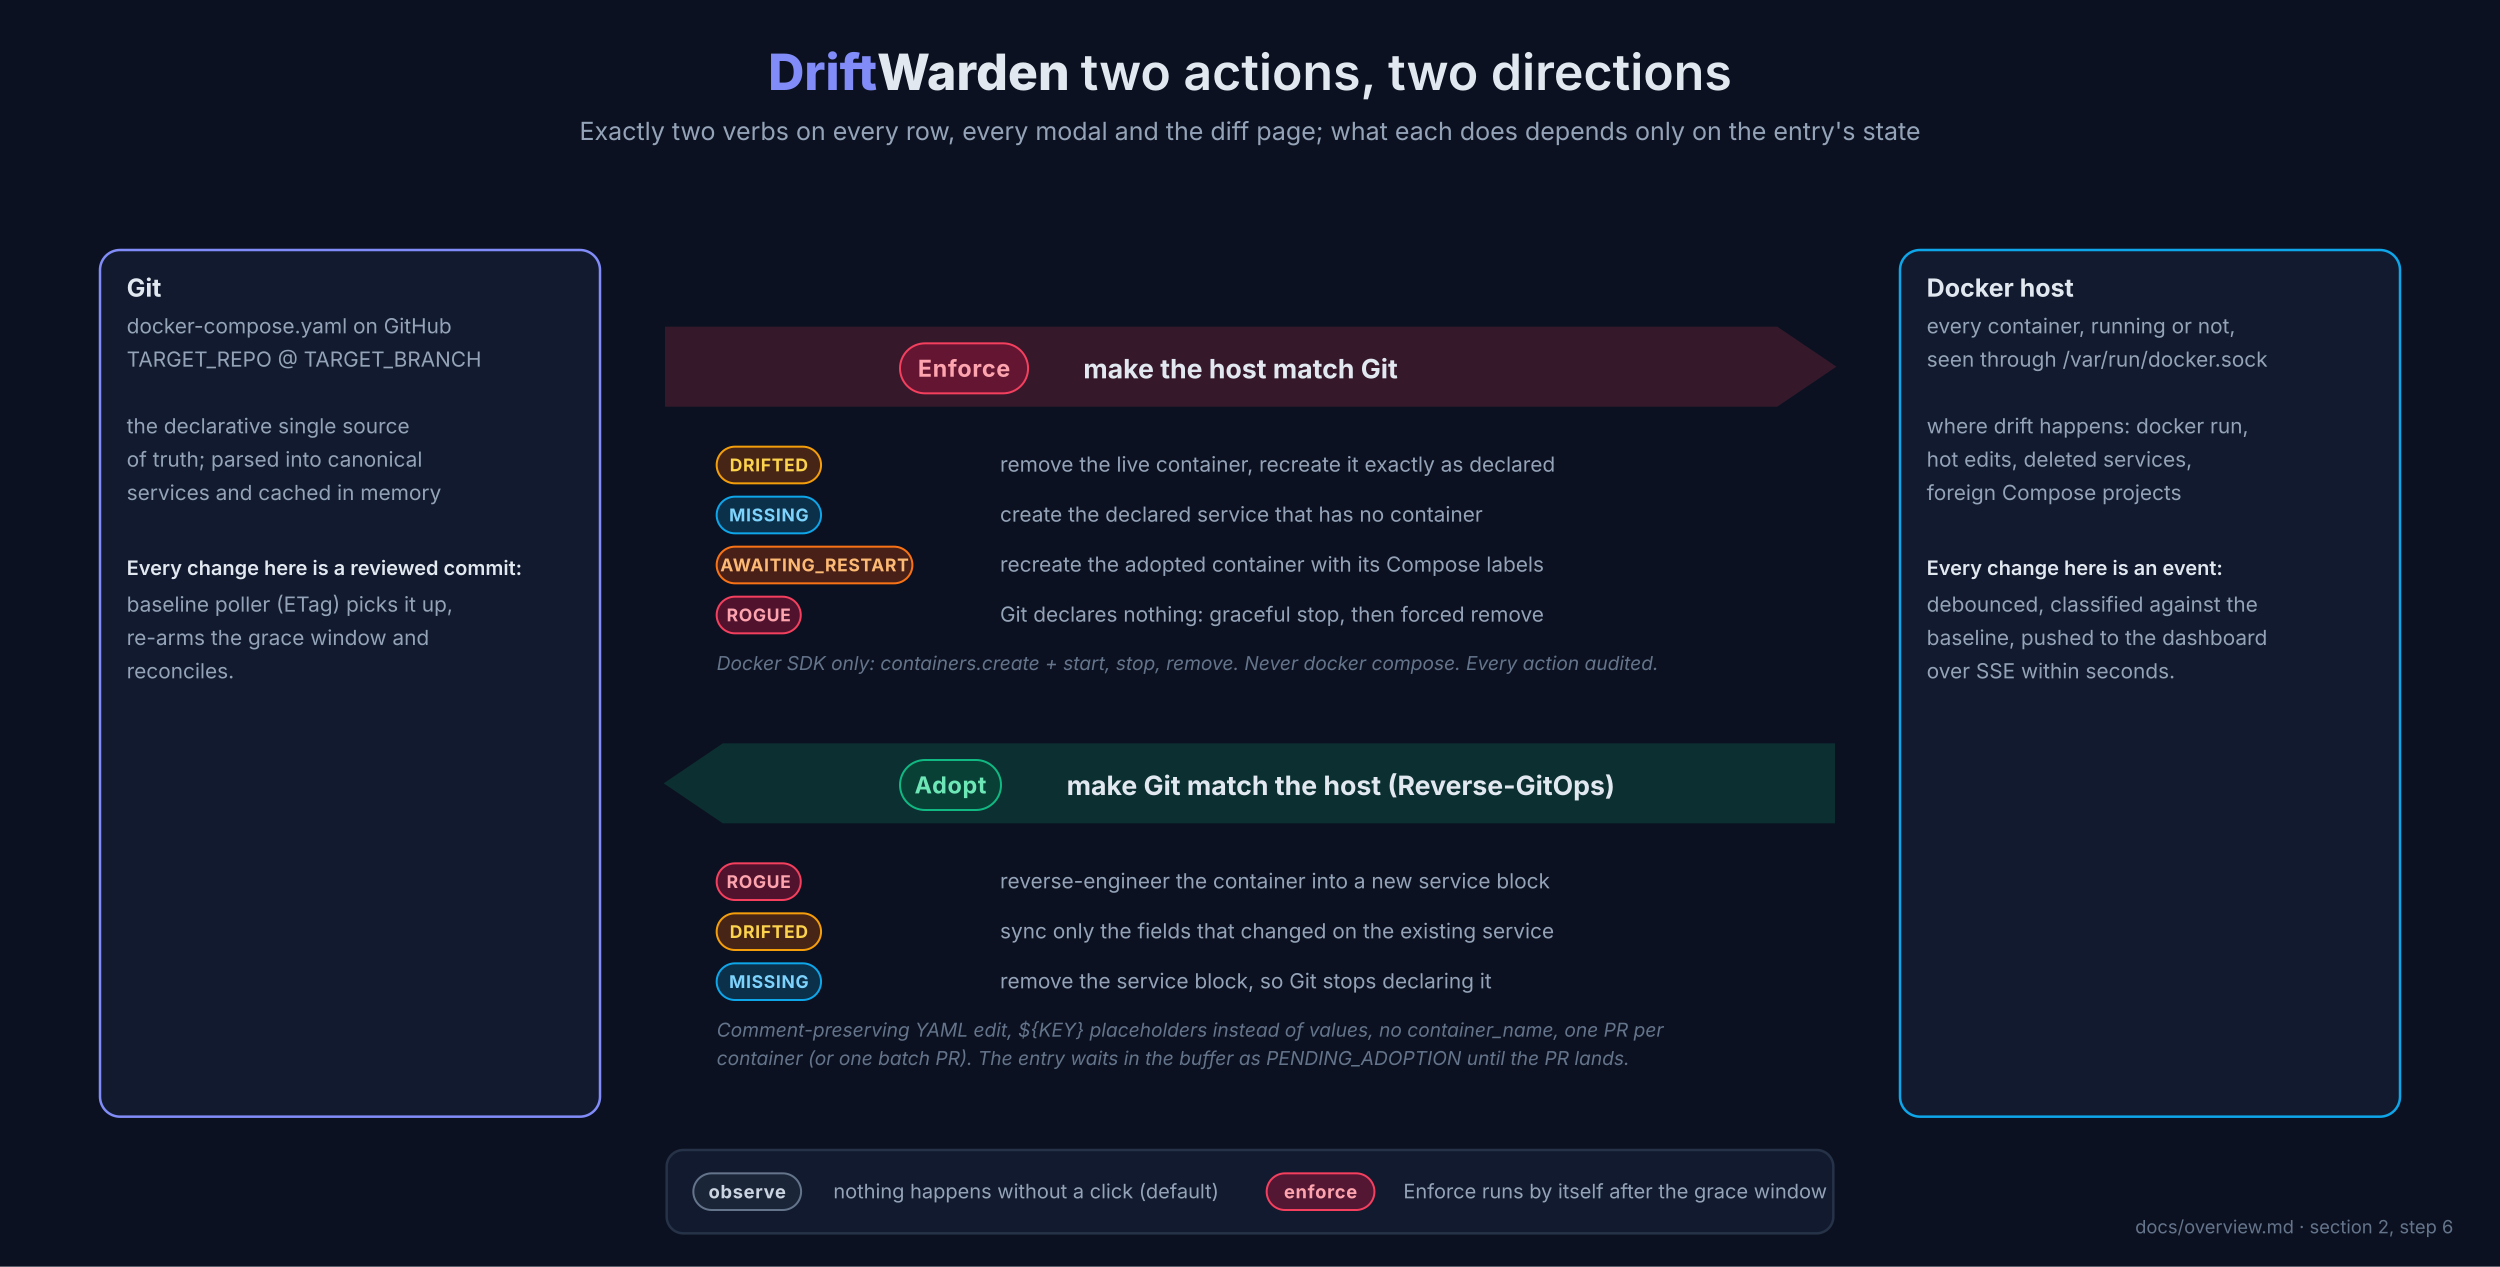
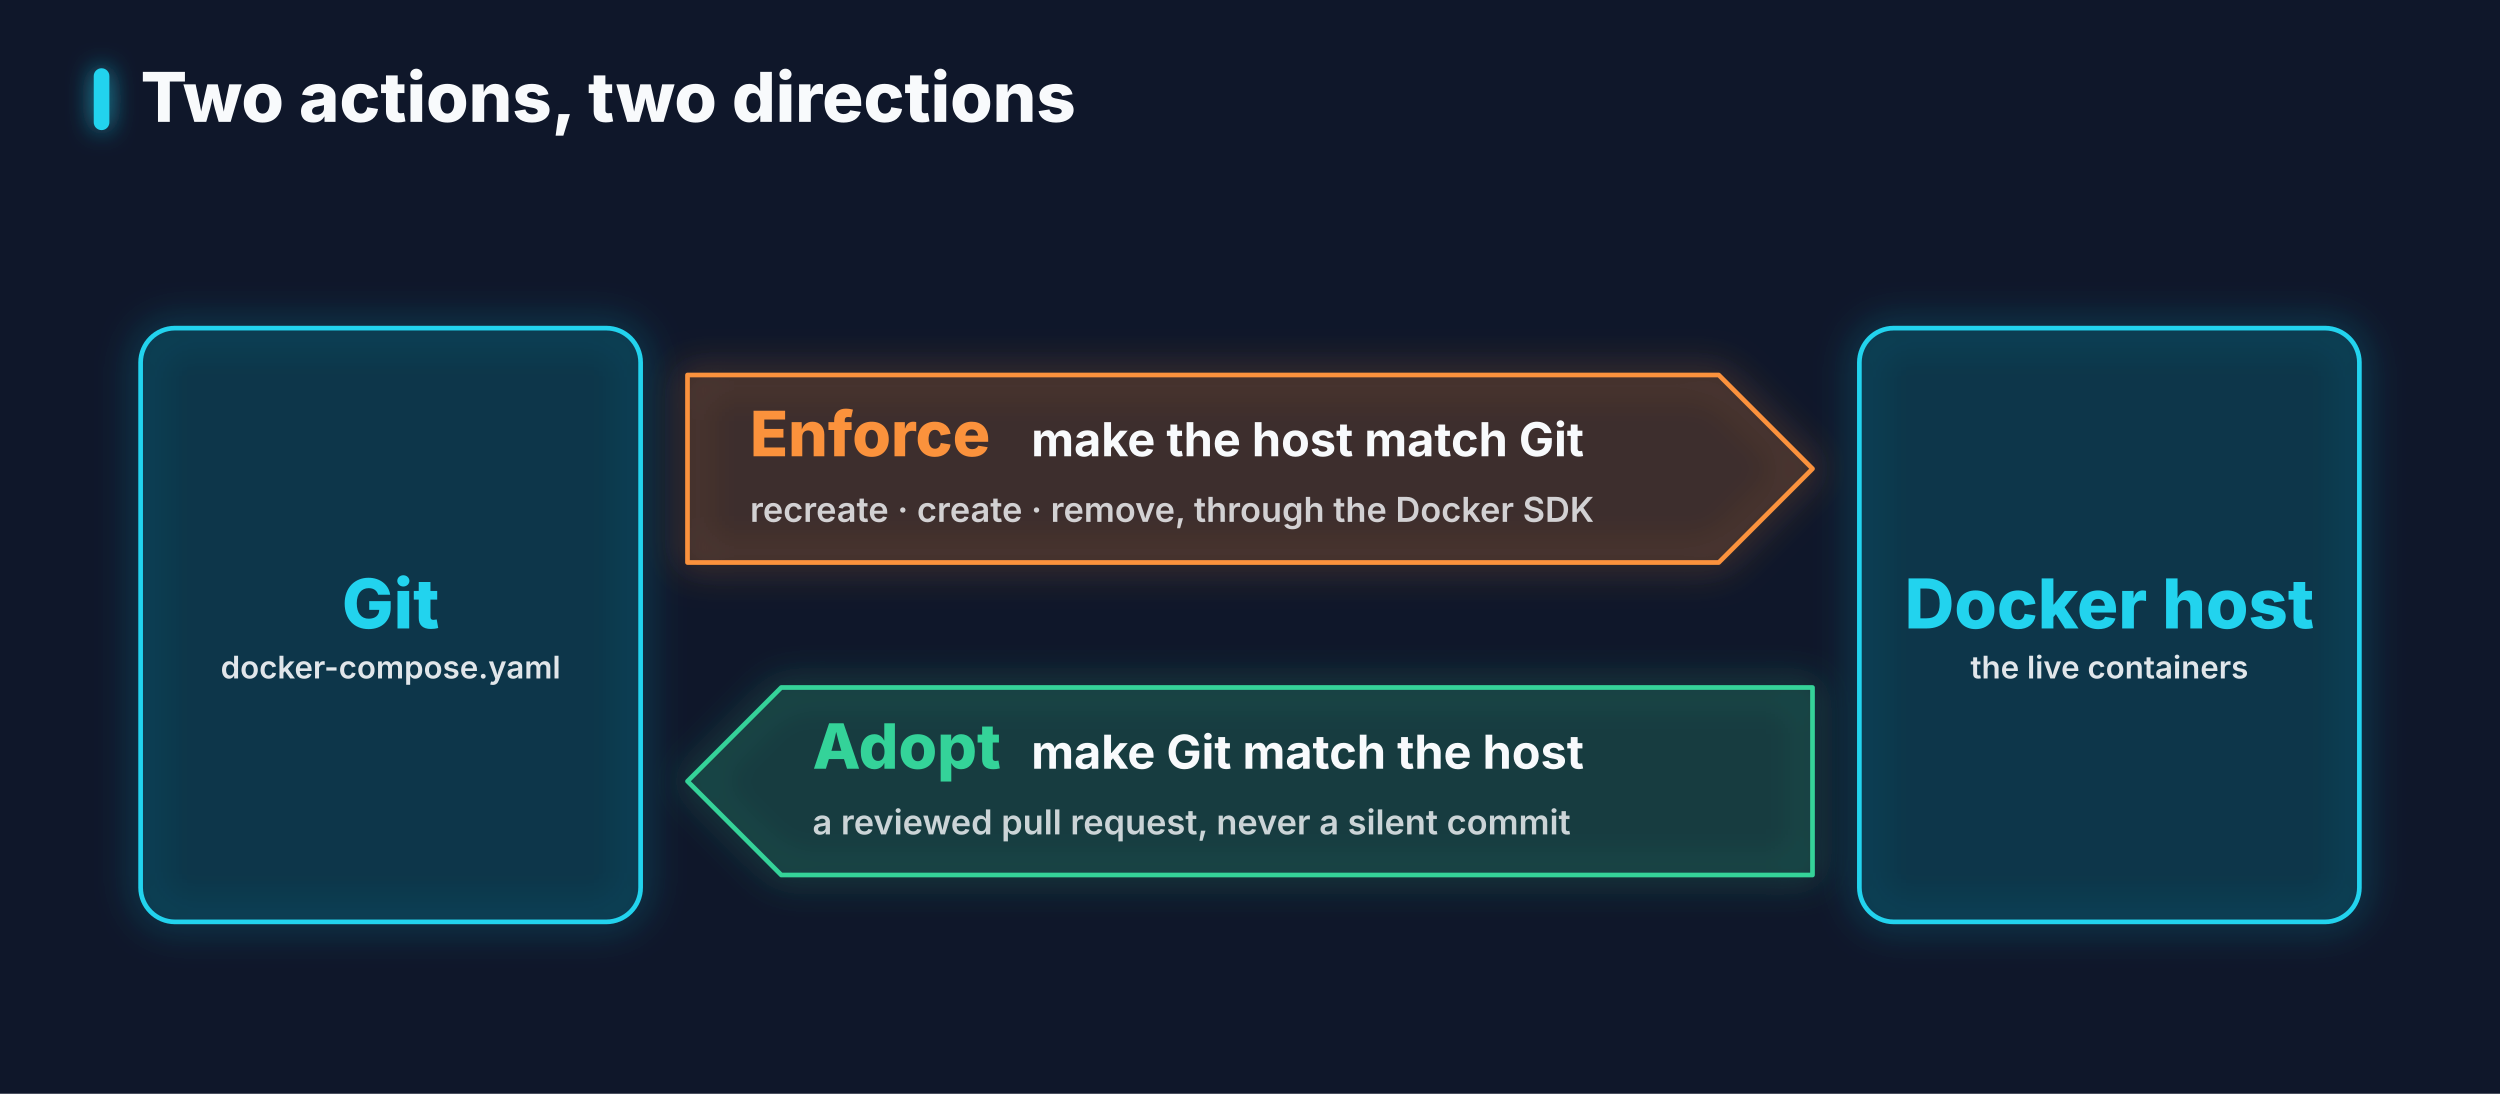
- <svg xmlns="http://www.w3.org/2000/svg" width="1500" height="760" viewBox="0 0 1500 760" role="img" aria-labelledby="t">
-   <defs />
-   <rect width="100%" height="100%" fill="#0b1120" />
-   <text x="750.0" y="54" font-family="Inter, 'Segoe UI', Roboto, Helvetica, Arial, sans-serif" font-size="30" font-weight="800" text-anchor="middle" fill="#e2e8f0">
-     <tspan fill="#818cf8">Drift</tspan>Warden <tspan font-weight="600" fill="#e2e8f0">two actions, two directions</tspan>
-   </text>
-   <text x="750.0" y="84" font-family="Inter, 'Segoe UI', Roboto, Helvetica, Arial, sans-serif" font-size="15" fill="#94a3b8" font-weight="400" text-anchor="middle">Exactly two verbs on every row, every modal and the diff page; what each does depends only on the entry's state</text>
-   <rect x="60" y="150" width="300" height="520" rx="12" fill="#111a2e" stroke="#818cf8" stroke-width="1.5" />
-   <text x="76" y="178.0" font-family="Inter, 'Segoe UI', Roboto, Helvetica, Arial, sans-serif" font-size="15" fill="#e2e8f0" font-weight="700" text-anchor="start">Git</text>
-   <text x="76" y="200" font-family="Inter, 'Segoe UI', Roboto, Helvetica, Arial, sans-serif" font-size="12.5" fill="#94a3b8" font-weight="400" text-anchor="start">docker-compose.yaml on GitHub</text>
-   <text x="76" y="220" font-family="Inter, 'Segoe UI', Roboto, Helvetica, Arial, sans-serif" font-size="12.5" fill="#94a3b8" font-weight="400" text-anchor="start">TARGET_REPO @ TARGET_BRANCH</text>
-   <text x="76" y="240" font-family="Inter, 'Segoe UI', Roboto, Helvetica, Arial, sans-serif" font-size="12.5" fill="#94a3b8" font-weight="400" text-anchor="start" />
-   <text x="76" y="260" font-family="Inter, 'Segoe UI', Roboto, Helvetica, Arial, sans-serif" font-size="12.5" fill="#94a3b8" font-weight="400" text-anchor="start">the declarative single source</text>
-   <text x="76" y="280" font-family="Inter, 'Segoe UI', Roboto, Helvetica, Arial, sans-serif" font-size="12.5" fill="#94a3b8" font-weight="400" text-anchor="start">of truth; parsed into canonical</text>
-   <text x="76" y="300" font-family="Inter, 'Segoe UI', Roboto, Helvetica, Arial, sans-serif" font-size="12.5" fill="#94a3b8" font-weight="400" text-anchor="start">services and cached in memory</text>
-   <text x="76" y="345" font-family="Inter, 'Segoe UI', Roboto, Helvetica, Arial, sans-serif" font-size="12" fill="#e2e8f0" font-weight="600" text-anchor="start">Every change here is a reviewed commit:</text>
-   <text x="76" y="367" font-family="Inter, 'Segoe UI', Roboto, Helvetica, Arial, sans-serif" font-size="12.5" fill="#94a3b8" font-weight="400" text-anchor="start">baseline poller (ETag) picks it up,</text>
-   <text x="76" y="387" font-family="Inter, 'Segoe UI', Roboto, Helvetica, Arial, sans-serif" font-size="12.5" fill="#94a3b8" font-weight="400" text-anchor="start">re-arms the grace window and</text>
-   <text x="76" y="407" font-family="Inter, 'Segoe UI', Roboto, Helvetica, Arial, sans-serif" font-size="12.5" fill="#94a3b8" font-weight="400" text-anchor="start">reconciles.</text>
-   <rect x="1140" y="150" width="300" height="520" rx="12" fill="#111a2e" stroke="#0ea5e9" stroke-width="1.5" />
-   <text x="1156" y="178.0" font-family="Inter, 'Segoe UI', Roboto, Helvetica, Arial, sans-serif" font-size="15" fill="#e2e8f0" font-weight="700" text-anchor="start">Docker host</text>
-   <text x="1156" y="200" font-family="Inter, 'Segoe UI', Roboto, Helvetica, Arial, sans-serif" font-size="12.5" fill="#94a3b8" font-weight="400" text-anchor="start">every container, running or not,</text>
-   <text x="1156" y="220" font-family="Inter, 'Segoe UI', Roboto, Helvetica, Arial, sans-serif" font-size="12.5" fill="#94a3b8" font-weight="400" text-anchor="start">seen through /var/run/docker.sock</text>
-   <text x="1156" y="240" font-family="Inter, 'Segoe UI', Roboto, Helvetica, Arial, sans-serif" font-size="12.5" fill="#94a3b8" font-weight="400" text-anchor="start" />
-   <text x="1156" y="260" font-family="Inter, 'Segoe UI', Roboto, Helvetica, Arial, sans-serif" font-size="12.5" fill="#94a3b8" font-weight="400" text-anchor="start">where drift happens: docker run,</text>
-   <text x="1156" y="280" font-family="Inter, 'Segoe UI', Roboto, Helvetica, Arial, sans-serif" font-size="12.5" fill="#94a3b8" font-weight="400" text-anchor="start">hot edits, deleted services,</text>
-   <text x="1156" y="300" font-family="Inter, 'Segoe UI', Roboto, Helvetica, Arial, sans-serif" font-size="12.5" fill="#94a3b8" font-weight="400" text-anchor="start">foreign Compose projects</text>
-   <text x="1156" y="345" font-family="Inter, 'Segoe UI', Roboto, Helvetica, Arial, sans-serif" font-size="12" fill="#e2e8f0" font-weight="600" text-anchor="start">Every change here is an event:</text>
-   <text x="1156" y="367" font-family="Inter, 'Segoe UI', Roboto, Helvetica, Arial, sans-serif" font-size="12.5" fill="#94a3b8" font-weight="400" text-anchor="start">debounced, classified against the</text>
-   <text x="1156" y="387" font-family="Inter, 'Segoe UI', Roboto, Helvetica, Arial, sans-serif" font-size="12.5" fill="#94a3b8" font-weight="400" text-anchor="start">baseline, pushed to the dashboard</text>
-   <text x="1156" y="407" font-family="Inter, 'Segoe UI', Roboto, Helvetica, Arial, sans-serif" font-size="12.5" fill="#94a3b8" font-weight="400" text-anchor="start">over SSE within seconds.</text>
-   <polygon points="400,197.0 1066,197.0 1100,220 1066,243.0 400,243.0" fill="#f43f5e" opacity="0.18" stroke="#f43f5e" stroke-width="2" />
-   <rect x="540" y="206" width="76.84" height="30" rx="15.0" fill="rgba(136,19,55,0.55)" stroke="#f43f5e" stroke-width="1.2" />
-   <text x="578.42" y="226.04" font-family="Inter, 'Segoe UI', Roboto, Helvetica, Arial, sans-serif" font-size="14" fill="#fda4af" font-weight="700" text-anchor="middle" letter-spacing="0.4">Enforce</text>
-   <text x="650" y="227" font-family="Inter, 'Segoe UI', Roboto, Helvetica, Arial, sans-serif" font-size="16" fill="#e2e8f0" font-weight="700" text-anchor="start">make the host match Git</text>
-   <rect x="430" y="268" width="62.63" height="22" rx="11.0" fill="rgba(120,53,15,0.55)" stroke="#f59e0b" stroke-width="1.2" />
-   <text x="461.315" y="282.78" font-family="Inter, 'Segoe UI', Roboto, Helvetica, Arial, sans-serif" font-size="10.5" fill="#fcd34d" font-weight="700" text-anchor="middle" letter-spacing="0.4">DRIFTED</text>
-   <text x="600" y="283" font-family="Inter, 'Segoe UI', Roboto, Helvetica, Arial, sans-serif" font-size="12.5" fill="#94a3b8" font-weight="400" text-anchor="start">remove the live container, recreate it exactly as declared</text>
-   <rect x="430" y="298" width="62.63" height="22" rx="11.0" fill="rgba(12,74,110,0.55)" stroke="#0ea5e9" stroke-width="1.2" />
-   <text x="461.315" y="312.78" font-family="Inter, 'Segoe UI', Roboto, Helvetica, Arial, sans-serif" font-size="10.5" fill="#7dd3fc" font-weight="700" text-anchor="middle" letter-spacing="0.4">MISSING</text>
-   <text x="600" y="313" font-family="Inter, 'Segoe UI', Roboto, Helvetica, Arial, sans-serif" font-size="12.5" fill="#94a3b8" font-weight="400" text-anchor="start">create the declared service that has no container</text>
-   <rect x="430" y="328" width="117.44" height="22" rx="11.0" fill="rgba(124,45,18,0.55)" stroke="#f97316" stroke-width="1.2" />
-   <text x="488.72" y="342.78" font-family="Inter, 'Segoe UI', Roboto, Helvetica, Arial, sans-serif" font-size="10.5" fill="#fdba74" font-weight="700" text-anchor="middle" letter-spacing="0.4">AWAITING_RESTART</text>
-   <text x="600" y="343" font-family="Inter, 'Segoe UI', Roboto, Helvetica, Arial, sans-serif" font-size="12.5" fill="#94a3b8" font-weight="400" text-anchor="start">recreate the adopted container with its Compose labels</text>
-   <rect x="430" y="358" width="50.45" height="22" rx="11.0" fill="rgba(136,19,55,0.55)" stroke="#f43f5e" stroke-width="1.2" />
-   <text x="455.225" y="372.78" font-family="Inter, 'Segoe UI', Roboto, Helvetica, Arial, sans-serif" font-size="10.5" fill="#fda4af" font-weight="700" text-anchor="middle" letter-spacing="0.4">ROGUE</text>
-   <text x="600" y="373" font-family="Inter, 'Segoe UI', Roboto, Helvetica, Arial, sans-serif" font-size="12.5" fill="#94a3b8" font-weight="400" text-anchor="start">Git declares nothing: graceful stop, then forced remove</text>
-   <text x="430" y="402" font-family="Inter, 'Segoe UI', Roboto, Helvetica, Arial, sans-serif" font-size="11.5" fill="#64748b" font-weight="400" text-anchor="start" font-style="italic">Docker SDK only: containers.create + start, stop, remove. Never docker compose. Every action audited.</text>
-   <polygon points="1100,447.0 434,447.0 400,470 434,493.0 1100,493.0" fill="#10b981" opacity="0.18" stroke="#10b981" stroke-width="2" />
-   <rect x="540" y="456" width="60.6" height="30" rx="15.0" fill="rgba(6,78,59,0.55)" stroke="#10b981" stroke-width="1.2" />
-   <text x="570.3" y="476.04" font-family="Inter, 'Segoe UI', Roboto, Helvetica, Arial, sans-serif" font-size="14" fill="#6ee7b7" font-weight="700" text-anchor="middle" letter-spacing="0.4">Adopt</text>
-   <text x="640" y="477" font-family="Inter, 'Segoe UI', Roboto, Helvetica, Arial, sans-serif" font-size="16" fill="#e2e8f0" font-weight="700" text-anchor="start">make Git match the host  (Reverse-GitOps)</text>
-   <rect x="430" y="518" width="50.45" height="22" rx="11.0" fill="rgba(136,19,55,0.55)" stroke="#f43f5e" stroke-width="1.2" />
-   <text x="455.225" y="532.78" font-family="Inter, 'Segoe UI', Roboto, Helvetica, Arial, sans-serif" font-size="10.5" fill="#fda4af" font-weight="700" text-anchor="middle" letter-spacing="0.4">ROGUE</text>
-   <text x="600" y="533" font-family="Inter, 'Segoe UI', Roboto, Helvetica, Arial, sans-serif" font-size="12.5" fill="#94a3b8" font-weight="400" text-anchor="start">reverse-engineer the container into a new service block</text>
-   <rect x="430" y="548" width="62.63" height="22" rx="11.0" fill="rgba(120,53,15,0.55)" stroke="#f59e0b" stroke-width="1.2" />
-   <text x="461.315" y="562.78" font-family="Inter, 'Segoe UI', Roboto, Helvetica, Arial, sans-serif" font-size="10.5" fill="#fcd34d" font-weight="700" text-anchor="middle" letter-spacing="0.4">DRIFTED</text>
-   <text x="600" y="563" font-family="Inter, 'Segoe UI', Roboto, Helvetica, Arial, sans-serif" font-size="12.5" fill="#94a3b8" font-weight="400" text-anchor="start">sync only the fields that changed on the existing service</text>
-   <rect x="430" y="578" width="62.63" height="22" rx="11.0" fill="rgba(12,74,110,0.55)" stroke="#0ea5e9" stroke-width="1.2" />
-   <text x="461.315" y="592.78" font-family="Inter, 'Segoe UI', Roboto, Helvetica, Arial, sans-serif" font-size="10.5" fill="#7dd3fc" font-weight="700" text-anchor="middle" letter-spacing="0.4">MISSING</text>
-   <text x="600" y="593" font-family="Inter, 'Segoe UI', Roboto, Helvetica, Arial, sans-serif" font-size="12.5" fill="#94a3b8" font-weight="400" text-anchor="start">remove the service block, so Git stops declaring it</text>
-   <text x="430" y="622" font-family="Inter, 'Segoe UI', Roboto, Helvetica, Arial, sans-serif" font-size="11.5" fill="#64748b" font-weight="400" text-anchor="start" font-style="italic">Comment-preserving YAML edit, ${KEY} placeholders instead of values, no container_name, one PR per</text>
-   <text x="430" y="639" font-family="Inter, 'Segoe UI', Roboto, Helvetica, Arial, sans-serif" font-size="11.5" fill="#64748b" font-weight="400" text-anchor="start" font-style="italic">container (or one batch PR). The entry waits in the buffer as PENDING_ADOPTION until the PR lands.</text>
-   <rect x="400" y="690" width="700" height="50" rx="10" fill="#111a2e" stroke="#263247" stroke-width="1.5" />
-   <rect x="416" y="704" width="64.66" height="22" rx="11.0" fill="rgba(30,41,59,0.8)" stroke="#64748b" stroke-width="1.2" />
-   <text x="448.33" y="718.96" font-family="Inter, 'Segoe UI', Roboto, Helvetica, Arial, sans-serif" font-size="11" fill="#cbd5e1" font-weight="700" text-anchor="middle" letter-spacing="0.4">observe</text>
-   <text x="500" y="719" font-family="Inter, 'Segoe UI', Roboto, Helvetica, Arial, sans-serif" font-size="12" fill="#94a3b8" font-weight="400" text-anchor="start">nothing happens without a click (default)</text>
-   <rect x="760" y="704" width="64.66" height="22" rx="11.0" fill="rgba(136,19,55,0.55)" stroke="#f43f5e" stroke-width="1.2" />
-   <text x="792.33" y="718.96" font-family="Inter, 'Segoe UI', Roboto, Helvetica, Arial, sans-serif" font-size="11" fill="#fda4af" font-weight="700" text-anchor="middle" letter-spacing="0.4">enforce</text>
-   <text x="842" y="719" font-family="Inter, 'Segoe UI', Roboto, Helvetica, Arial, sans-serif" font-size="12" fill="#94a3b8" font-weight="400" text-anchor="start">Enforce runs by itself after the grace window</text>
-   <text x="1472" y="740" font-family="Inter, 'Segoe UI', Roboto, Helvetica, Arial, sans-serif" font-size="11" fill="#64748b" font-weight="400" text-anchor="end">docs/overview.md · section 2, step 6</text>
+ <svg xmlns="http://www.w3.org/2000/svg" width="1600" height="700" viewBox="0 0 1600 700" role="img" aria-labelledby="t">
+   <defs>
+     <filter id="g22d3ee12" filterUnits="userSpaceOnUse" x="-100" y="-100" width="1800" height="900">
+       <feDropShadow dx="0" dy="0" stdDeviation="12" flood-color="#22d3ee" flood-opacity="0.75" />
+     </filter>
+     <filter id="g22d3ee8" filterUnits="userSpaceOnUse" x="-100" y="-100" width="1800" height="900">
+       <feDropShadow dx="0" dy="0" stdDeviation="8" flood-color="#22d3ee" flood-opacity="0.75" />
+     </filter>
+     <filter id="g34d39912" filterUnits="userSpaceOnUse" x="-100" y="-100" width="1800" height="900">
+       <feDropShadow dx="0" dy="0" stdDeviation="12" flood-color="#34d399" flood-opacity="0.75" />
+     </filter>
+     <filter id="gfb923c12" filterUnits="userSpaceOnUse" x="-100" y="-100" width="1800" height="900">
+       <feDropShadow dx="0" dy="0" stdDeviation="12" flood-color="#fb923c" flood-opacity="0.75" />
+     </filter>
+   </defs>
+   <rect width="100%" height="100%" fill="#0f172a" />
+   <rect x="60" y="43.68" width="10" height="39.6" rx="5" fill="#22d3ee" stroke="none" stroke-width="3" filter="url(#g22d3ee8)" />
+   <text x="90" y="78" font-family="Inter, 'Segoe UI', Roboto, Helvetica, Arial, sans-serif" font-size="44" fill="#f8fafc" font-weight="800" text-anchor="start">Two actions, two directions</text>
+   <rect x="90.0" y="210.0" width="320" height="380" rx="22" fill="rgba(34,211,238,0.1)" stroke="#22d3ee" stroke-width="3" filter="url(#g22d3ee12)" />
+   <text x="250" y="402.2" font-family="Inter, 'Segoe UI', Roboto, Helvetica, Arial, sans-serif" font-size="44" fill="#22d3ee" font-weight="800" text-anchor="middle">Git</text>
+   <text x="250" y="434.2" font-family="Inter, 'Segoe UI', Roboto, Helvetica, Arial, sans-serif" font-size="20" fill="#f8fafc" font-weight="600" text-anchor="middle" opacity="0.9">docker-compose.yaml</text>
+   <rect x="1190.0" y="210.0" width="320" height="380" rx="22" fill="rgba(34,211,238,0.1)" stroke="#22d3ee" stroke-width="3" filter="url(#g22d3ee12)" />
+   <text x="1350" y="402.2" font-family="Inter, 'Segoe UI', Roboto, Helvetica, Arial, sans-serif" font-size="44" fill="#22d3ee" font-weight="800" text-anchor="middle">Docker host</text>
+   <text x="1350" y="434.2" font-family="Inter, 'Segoe UI', Roboto, Helvetica, Arial, sans-serif" font-size="20" fill="#f8fafc" font-weight="600" text-anchor="middle" opacity="0.9">the live containers</text>
+   <polygon points="440,240.0 1100,240.0 1160,300 1100,360.0 440,360.0" fill="rgba(251,146,60,0.12)" stroke="#fb923c" stroke-width="3" stroke-linejoin="round" filter="url(#gfb923c12)" />
+   <text x="480" y="292" font-family="Inter, 'Segoe UI', Roboto, Helvetica, Arial, sans-serif" font-size="40" fill="#fb923c" font-weight="800" text-anchor="start">Enforce</text>
+   <text x="660" y="292" font-family="Inter, 'Segoe UI', Roboto, Helvetica, Arial, sans-serif" font-size="30" fill="#f8fafc" font-weight="700" text-anchor="start">make the host match Git</text>
+   <text x="480" y="334" font-family="Inter, 'Segoe UI', Roboto, Helvetica, Arial, sans-serif" font-size="22" fill="#f8fafc" font-weight="600" text-anchor="start" opacity="0.8">recreate · create · remove, through the Docker SDK</text>
+   <polygon points="1160,440.0 500,440.0 440,500 500,560.0 1160,560.0" fill="rgba(52,211,153,0.12)" stroke="#34d399" stroke-width="3" stroke-linejoin="round" filter="url(#g34d39912)" />
+   <text x="520" y="492" font-family="Inter, 'Segoe UI', Roboto, Helvetica, Arial, sans-serif" font-size="40" fill="#34d399" font-weight="800" text-anchor="start">Adopt</text>
+   <text x="660" y="492" font-family="Inter, 'Segoe UI', Roboto, Helvetica, Arial, sans-serif" font-size="30" fill="#f8fafc" font-weight="700" text-anchor="start">make Git match the host</text>
+   <text x="520" y="534" font-family="Inter, 'Segoe UI', Roboto, Helvetica, Arial, sans-serif" font-size="22" fill="#f8fafc" font-weight="600" text-anchor="start" opacity="0.8">a reviewed pull request, never a silent commit</text>
</svg>
